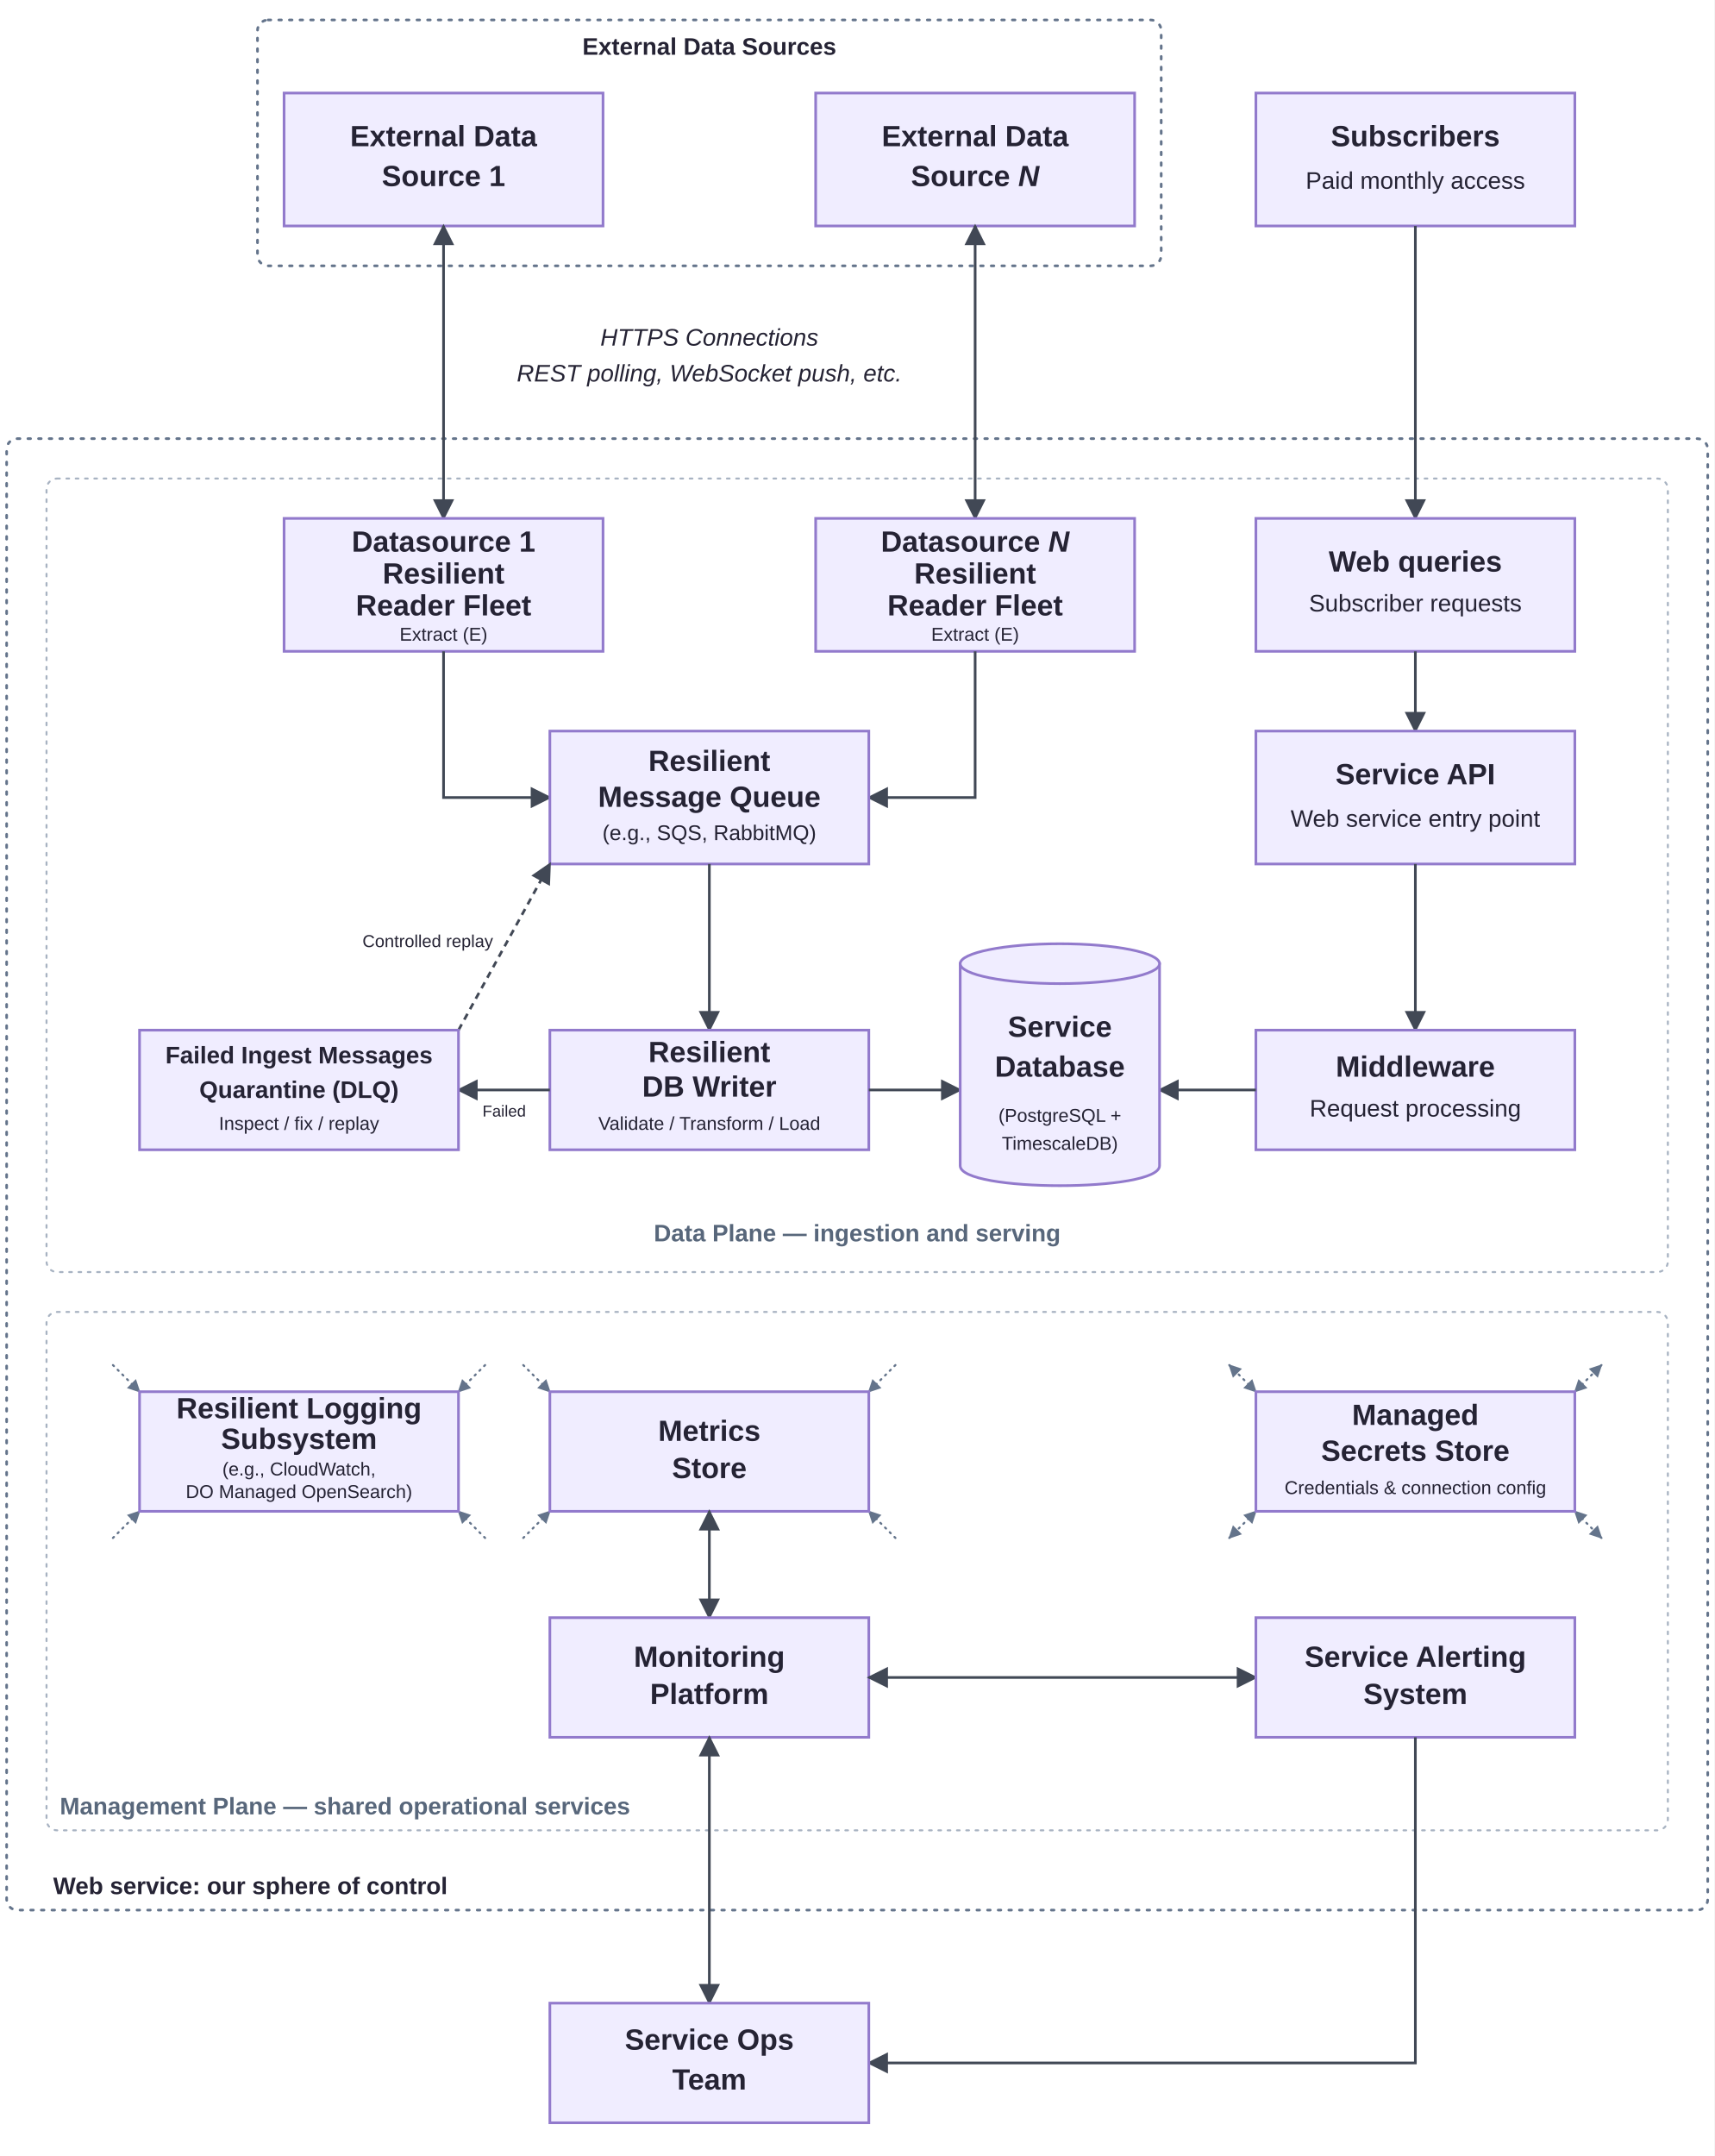
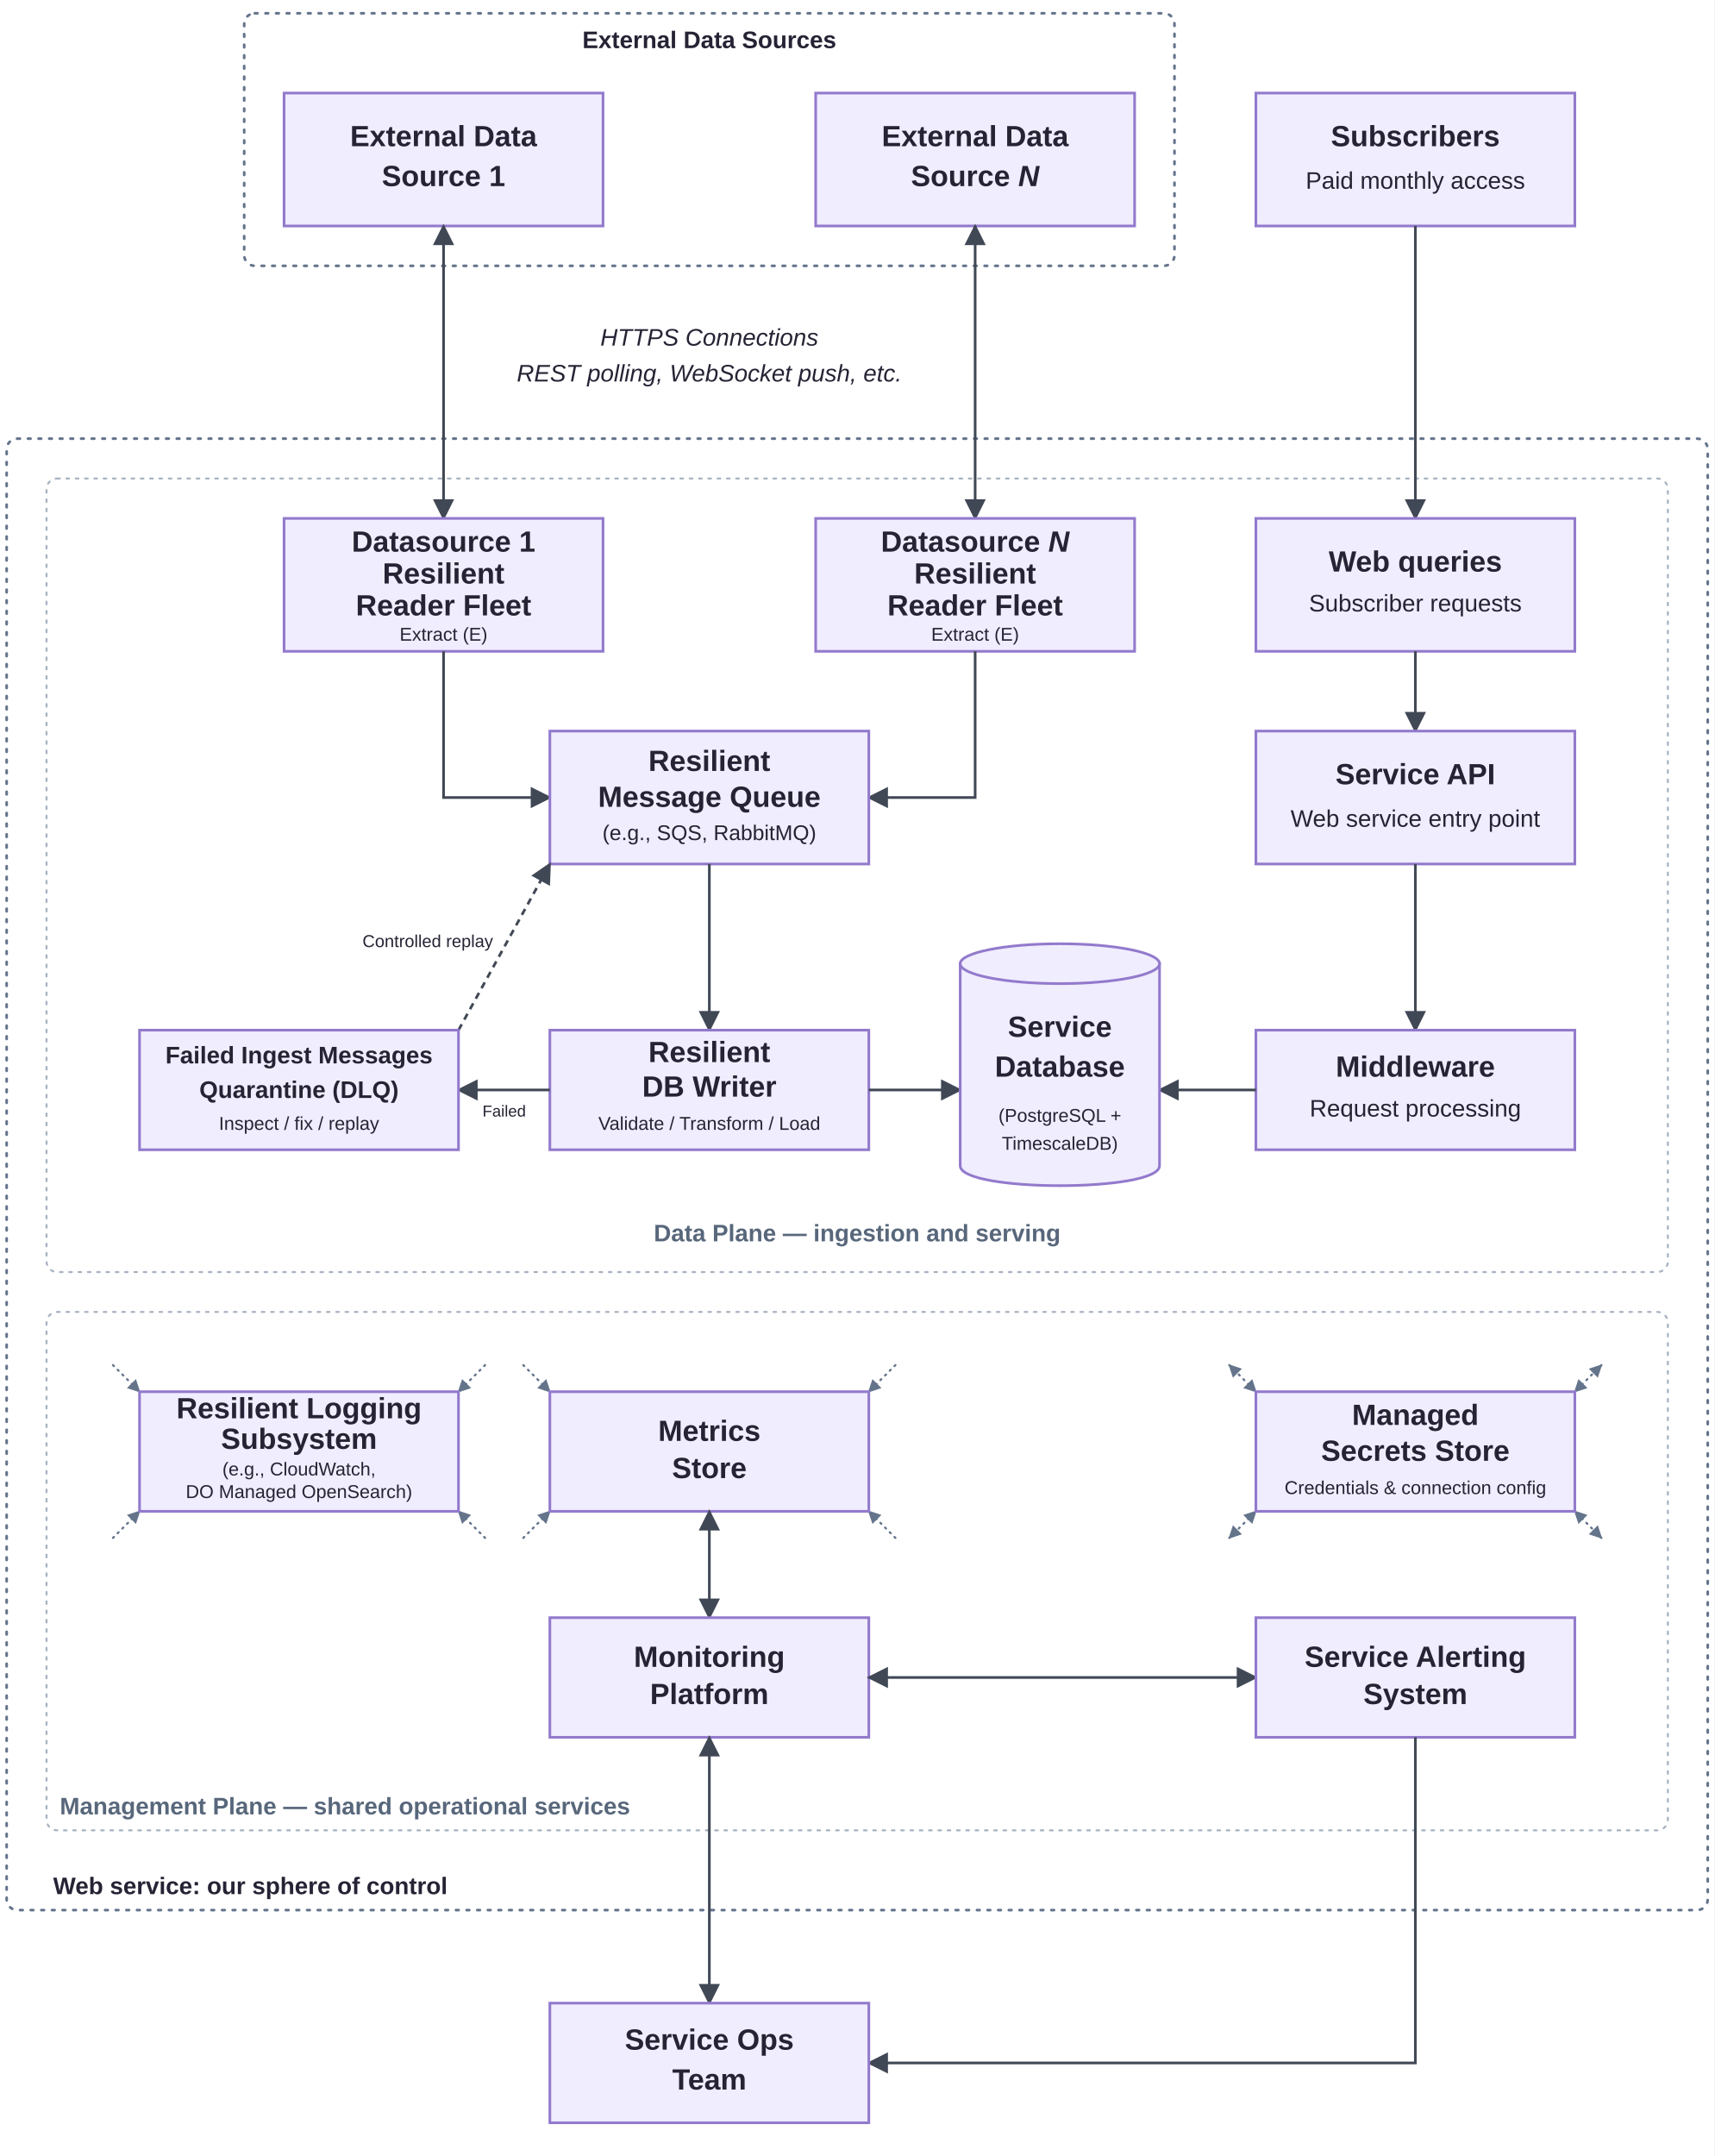
<svg xmlns="http://www.w3.org/2000/svg" width="1290" height="1622" viewBox="0 0 1290 1622" role="img" aria-labelledby="diagram-title diagram-description">
  <defs>
    <marker id="arrow" viewBox="0 0 10 10" refX="9" refY="5" markerWidth="8" markerHeight="8" orient="auto-start-reverse">
      <path d="M 0 0 L 10 5 L 0 10 Z" fill="#414855" />
    </marker>
    <marker id="log-arrow" viewBox="0 0 10 10" refX="9" refY="5" markerWidth="6" markerHeight="6" orient="auto-start-reverse">
      <path d="M 0 0 L 10 5 L 0 10 Z" fill="#64748b" />
    </marker>
  </defs>
  <style>
    text { font-family: Arial, Helvetica, sans-serif; fill: #252334; text-anchor: middle; }
    .plane { fill: none; stroke: #a8b3c2; stroke-width: 1.5; stroke-dasharray: 2 5; stroke-linecap: round; }
    .plane-label { font-size: 18px; font-weight: 600; fill: #58677b; }
    .node { fill: #f0edff; stroke: #927acc; stroke-width: 2; }
    .title { font-size: 22px; font-weight: 600; }
    .detail { font-size: 18px; }
    .small { font-size: 16px; }
    .flow { fill: none; stroke: #414855; stroke-width: 2; marker-end: url(#arrow); }
    .both { marker-start: url(#arrow); }
    .replay { stroke-dasharray: 5 4; }
    .secrets-flow { fill: none; stroke: #64748b; stroke-width: 1.6; stroke-dasharray: 1 4; stroke-linecap: round; marker-start: url(#log-arrow); marker-end: url(#log-arrow); }
    .log-flow, .metric-flow { fill: none; stroke: #64748b; stroke-width: 1.6; stroke-dasharray: 1 4; stroke-linecap: round; marker-end: url(#log-arrow); }
  </style>
  <rect width="1290" height="1622" fill="#ffffff" />
  <g aria-label="External Data Sources">
-     <rect x="193.75" y="15" width="680" height="185" rx="8" fill="none" stroke="#64748b" stroke-width="2" stroke-dasharray="2 6" stroke-linecap="round" />
-     <text x="533.75" y="45" dominant-baseline="text-after-edge" style="font-size: 18px; font-weight: 600;">External Data Sources</text>
+     <rect x="183.75" y="10" width="700" height="190" rx="8" fill="none" stroke="#64748b" stroke-width="2" stroke-dasharray="2 6" stroke-linecap="round" />
+     <text x="533.75" y="40" dominant-baseline="text-after-edge" style="font-size: 18px; font-weight: 600;">External Data Sources</text>
  </g>
  <g transform="translate(0, 30)">
    <g aria-label="External Data Source 1">
      <rect class="node" x="213.75" y="40" width="240" height="100" />
      <text class="title" x="333.75" y="80">External Data</text>
      <text class="title" x="333.75" y="110">Source 1</text>
    </g>
    <g aria-label="External Data Source N">
      <rect class="node" x="613.75" y="40" width="240" height="100" />
      <text class="title" x="733.75" y="80">External Data</text>
      <text class="title" x="733.75" y="110">Source <tspan font-style="italic">N</tspan>
      </text>
    </g>
    <g aria-label="Subscribers">
      <rect class="node" x="945" y="40" width="240" height="100" />
      <text class="title" x="1065" y="80">Subscribers</text>
      <text class="detail" x="1065" y="112">Paid monthly access</text>
    </g>
    <g transform="translate(0, 50)">
      <rect x="5" y="250" width="1280" height="1107" rx="8" fill="none" stroke="#64748b" stroke-width="2" stroke-dasharray="2 6" stroke-linecap="round" />
      <text x="40" y="1345" style="text-anchor: start; font-size: 18px; font-weight: 600;">Web service: our sphere of control</text>
      <g aria-label="Data Plane: ingestion and serving">
        <rect class="plane" x="35" y="280" width="1220" height="597" rx="8" />
        <text class="plane-label" x="645" y="842" dominant-baseline="text-before-edge">Data Plane — ingestion and serving</text>
      </g>
      <g aria-label="Management Plane: shared operational services">
        <rect class="plane" x="35" y="907" width="1220" height="390" rx="8" />
        <text class="plane-label" x="45" y="1285" style="text-anchor: start;">Management Plane — shared operational services</text>
      </g>
      <path class="flow both" d="M 333.75 90 V 310" />
      <path class="flow both" d="M 733.75 90 V 310" />
      <g aria-label="HTTPS Connections: REST polling, WebSocket push, etc." font-style="italic">
        <text class="detail" x="533.75" y="180">HTTPS Connections</text>
        <text class="detail" x="533.75" y="207">REST polling, WebSocket push, etc.</text>
      </g>
      <path class="flow" d="M 1065 90 V 310" />
      <g transform="translate(0, 30)">
        <g aria-label="Datasource 1 Resilient Reader Fleet">
          <rect class="node" x="213.75" y="280" width="240" height="100" />
          <text class="title" x="333.75" y="305">Datasource 1</text>
          <text class="title" x="333.75" y="329">Resilient</text>
          <text class="title" x="333.75" y="353">Reader Fleet</text>
          <text x="333.75" y="372" style="font-size: 14px;">Extract (E)</text>
        </g>
        <g aria-label="Datasource N Resilient Reader Fleet">
          <rect class="node" x="613.75" y="280" width="240" height="100" />
          <text class="title" x="733.75" y="305">Datasource <tspan font-style="italic">N</tspan>
          </text>
          <text class="title" x="733.75" y="329">Resilient</text>
          <text class="title" x="733.75" y="353">Reader Fleet</text>
          <text x="733.75" y="372" style="font-size: 14px;">Extract (E)</text>
        </g>
        <g aria-label="Web queries">
          <rect class="node" x="945" y="280" width="240" height="100" />
          <text class="title" x="1065" y="320">Web queries</text>
          <text class="detail" x="1065" y="350">Subscriber requests</text>
        </g>
        <path class="flow" d="M 333.75 380 V 490 H 413.75" />
        <path class="flow" d="M 733.75 380 V 490 H 653.75" />
        <path class="flow" d="M 1065 380 V 440" />
        <g aria-label="Resilient message queue">
          <rect class="node" x="413.75" y="440" width="240" height="100" />
          <text class="title" x="533.75" y="470">Resilient</text>
          <text class="title" x="533.75" y="497">Message Queue</text>
          <text class="small" x="533.75" y="522">(e.g., SQS, RabbitMQ)</text>
        </g>
        <g aria-label="Service API">
          <rect class="node" x="945" y="440" width="240" height="100" />
          <text class="title" x="1065" y="480">Service API</text>
          <text class="detail" x="1065" y="512">Web service entry point</text>
        </g>
        <path class="flow" d="M 533.75 540 V 665" />
        <path class="flow" d="M 1065 540 V 665" />
        <g aria-label="Resilient database writer">
          <rect class="node" x="413.75" y="665" width="240" height="90" />
          <text class="title" x="533.75" y="689">Resilient</text>
          <text class="title" x="533.75" y="715">DB Writer</text>
          <text x="533.75" y="740" style="font-size: 14px;">Validate / Transform / Load</text>
        </g>
        <path class="flow" d="M 413.75 710 H 345" />
        <text x="379.375" y="730" style="font-size: 12px;">Failed</text>
        <path class="flow replay" d="M 345 665 L 413.75 540" />
        <text x="321.875" y="602.5" style="font-size: 13px;">Controlled replay</text>
        <g aria-label="Failed Ingest Messages / Quarantine, dead-letter queue">
          <rect class="node" x="105" y="665" width="240" height="90" />
          <text x="225" y="690" style="font-size: 18px; font-weight: 600;">Failed Ingest Messages</text>
          <text x="225" y="716" style="font-size: 18px; font-weight: 600;">Quarantine (DLQ)</text>
          <text x="225" y="740" style="font-size: 14px;">Inspect / fix / replay</text>
        </g>
        <g aria-label="Middleware">
          <rect class="node" x="945" y="665" width="240" height="90" />
          <text class="title" x="1065" y="700">Middleware</text>
          <text class="detail" x="1065" y="730">Request processing</text>
        </g>
        <path class="flow" d="M 653.75 710 H 722.5" />
        <path class="flow" d="M 945 710 H 872.5" />
        <g aria-label="Service database, PostgreSQL and TimescaleDB">
          <path class="node" d="M 722.5 615 V 767 C 722.5 787 872.5 787 872.5 767 V 615 Z" />
          <ellipse class="node" cx="797.5" cy="615" rx="75" ry="15" />
          <text class="title" x="797.5" y="670">Service</text>
          <text class="title" x="797.5" y="700">Database</text>
          <text x="797.5" y="734" style="font-size: 14px;">(PostgreSQL +</text>
          <text x="797.5" y="755" style="font-size: 14px;">TimescaleDB)</text>
        </g>
        <g transform="translate(255, 307)">
          <g aria-label="Components request and receive credentials from the Managed Secrets Store">
            <path class="secrets-flow" d="M 670 610 L 690 630" />
            <path class="secrets-flow" d="M 950 610 L 930 630" />
            <path class="secrets-flow" d="M 670 740 L 690 720" />
            <path class="secrets-flow" d="M 950 740 L 930 720" />
          </g>
          <g aria-label="Managed Secrets Store: credentials and connection configuration">
            <rect class="node" x="690" y="630" width="240" height="90" />
            <text class="title" x="810" y="655">Managed</text>
            <text class="title" x="810" y="682">Secrets Store</text>
            <text x="810" y="707" style="font-size: 14px;">Credentials &amp; connection config</text>
          </g>
        </g>
        <g transform="translate(-552.5, 307)">
          <g aria-label="Every component sends logs to the Resilient Logging Subsystem">
            <path class="log-flow" d="M 637.5 610 L 657.5 630" />
            <path class="log-flow" d="M 917.5 610 L 897.5 630" />
            <path class="log-flow" d="M 637.5 740 L 657.5 720" />
            <path class="log-flow" d="M 917.5 740 L 897.5 720" />
          </g>
          <g aria-label="Resilient Logging Subsystem">
            <rect class="node" x="657.5" y="630" width="240" height="90" />
            <text class="title" x="777.5" y="650">Resilient Logging</text>
            <text class="title" x="777.5" y="673">Subsystem</text>
            <text x="777.5" y="693" style="font-size: 14px;">(e.g., CloudWatch,</text>
            <text x="777.5" y="710" style="font-size: 14px;">DO Managed OpenSearch)</text>
          </g>
        </g>
        <g transform="translate(348.75, -203)">
          <g aria-label="Metrics from every component reach the shared Metrics Store">
            <path class="metric-flow" d="M 45 1120 L 65 1140" />
            <path class="metric-flow" d="M 325 1120 L 305 1140" />
            <path class="metric-flow" d="M 45 1250 L 65 1230" />
            <path class="metric-flow" d="M 325 1250 L 305 1230" />
          </g>
          <g aria-label="Metrics Store">
            <rect class="node" x="65" y="1140" width="240" height="90" />
            <text class="title" x="185" y="1177">Metrics</text>
            <text class="title" x="185" y="1205">Store</text>
          </g>
        </g>
        <path class="flow both" d="M 533.75 1027 V 1107" />
        <g transform="translate(0, -33)">
          <g aria-label="Monitoring Platform">
            <rect class="node" x="413.75" y="1140" width="240" height="90" />
            <text class="title" x="533.75" y="1177">Monitoring</text>
            <text class="title" x="533.75" y="1205">Platform</text>
          </g>
          <path class="flow both" d="M 653.75 1185 H 945" />
          <g aria-label="Service Alerting System">
            <rect class="node" x="945" y="1140" width="240" height="90" />
            <text class="title" x="1065" y="1177">Service Alerting</text>
            <text class="title" x="1065" y="1205">System</text>
          </g>
        </g>
        <path class="flow both" d="M 533.75 1197 V 1397" />
        <path class="flow" d="M 1065 1197 V 1442 H 653.75" />
        <g aria-label="Service Ops Team">
          <rect class="node" x="413.75" y="1397" width="240" height="90" />
          <text class="title" x="533.75" y="1432">Service Ops</text>
          <text class="title" x="533.75" y="1462">Team</text>
        </g>
      </g>
    </g>
  </g>
</svg>
